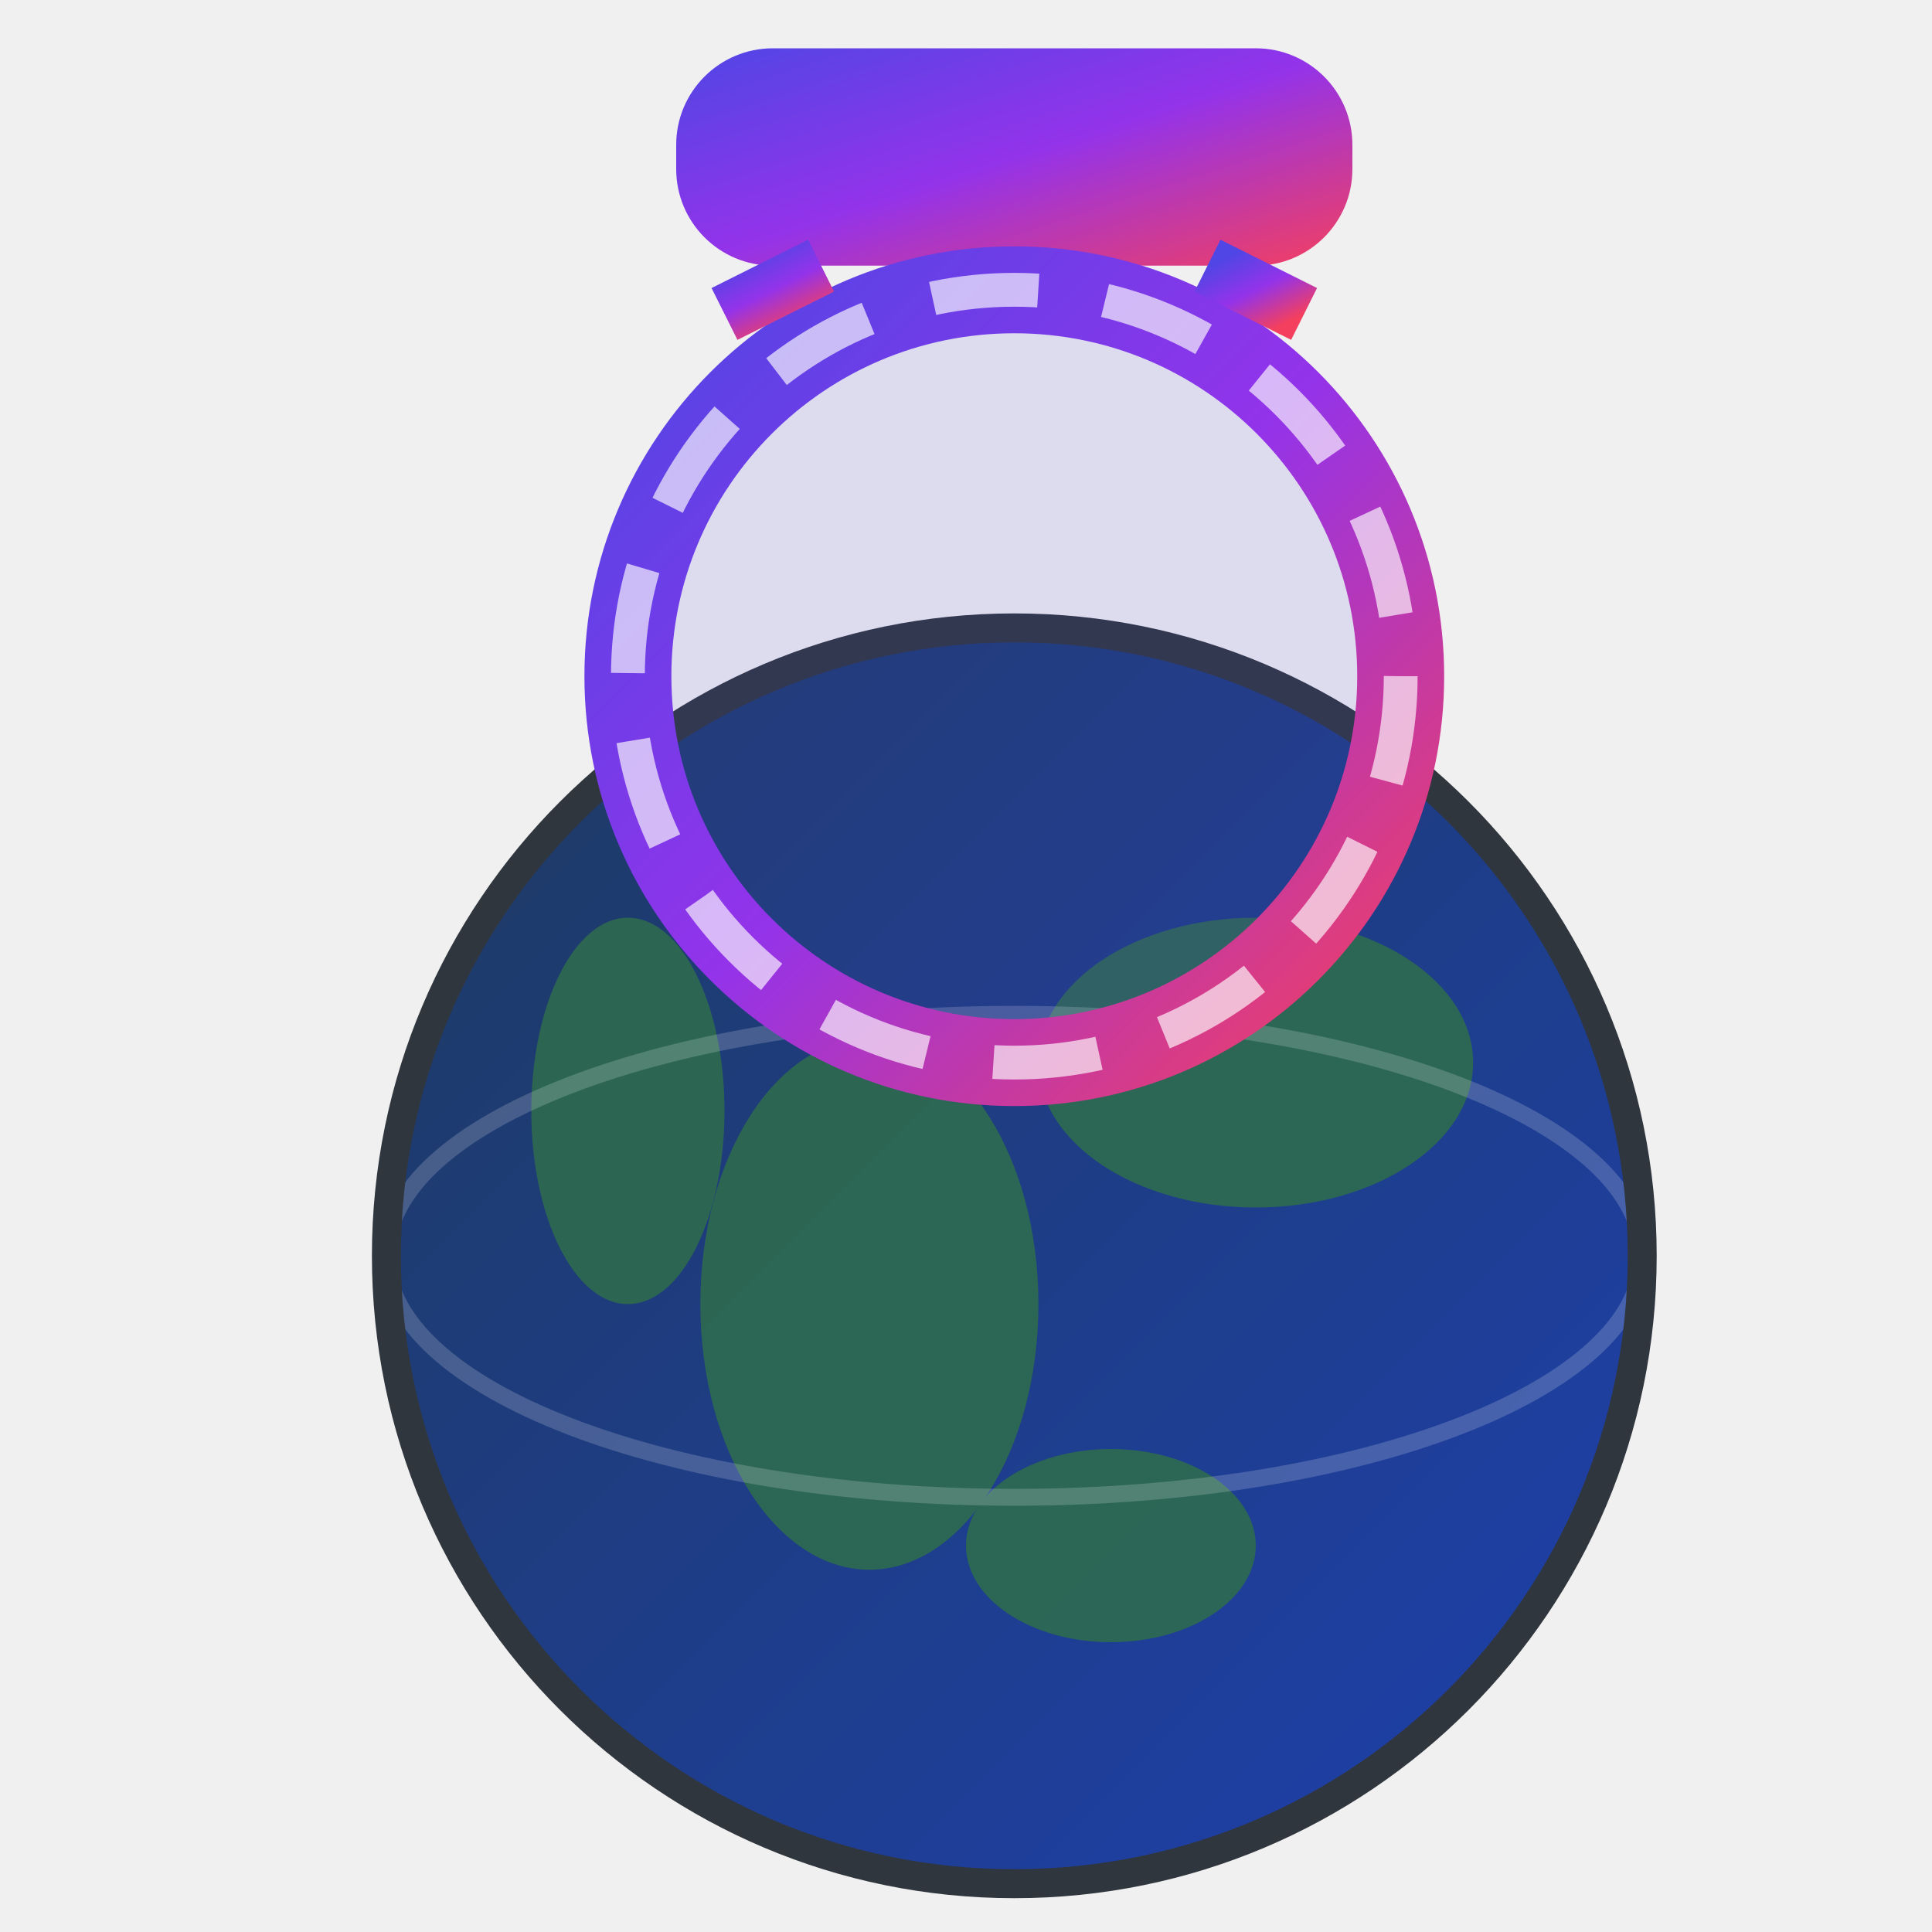
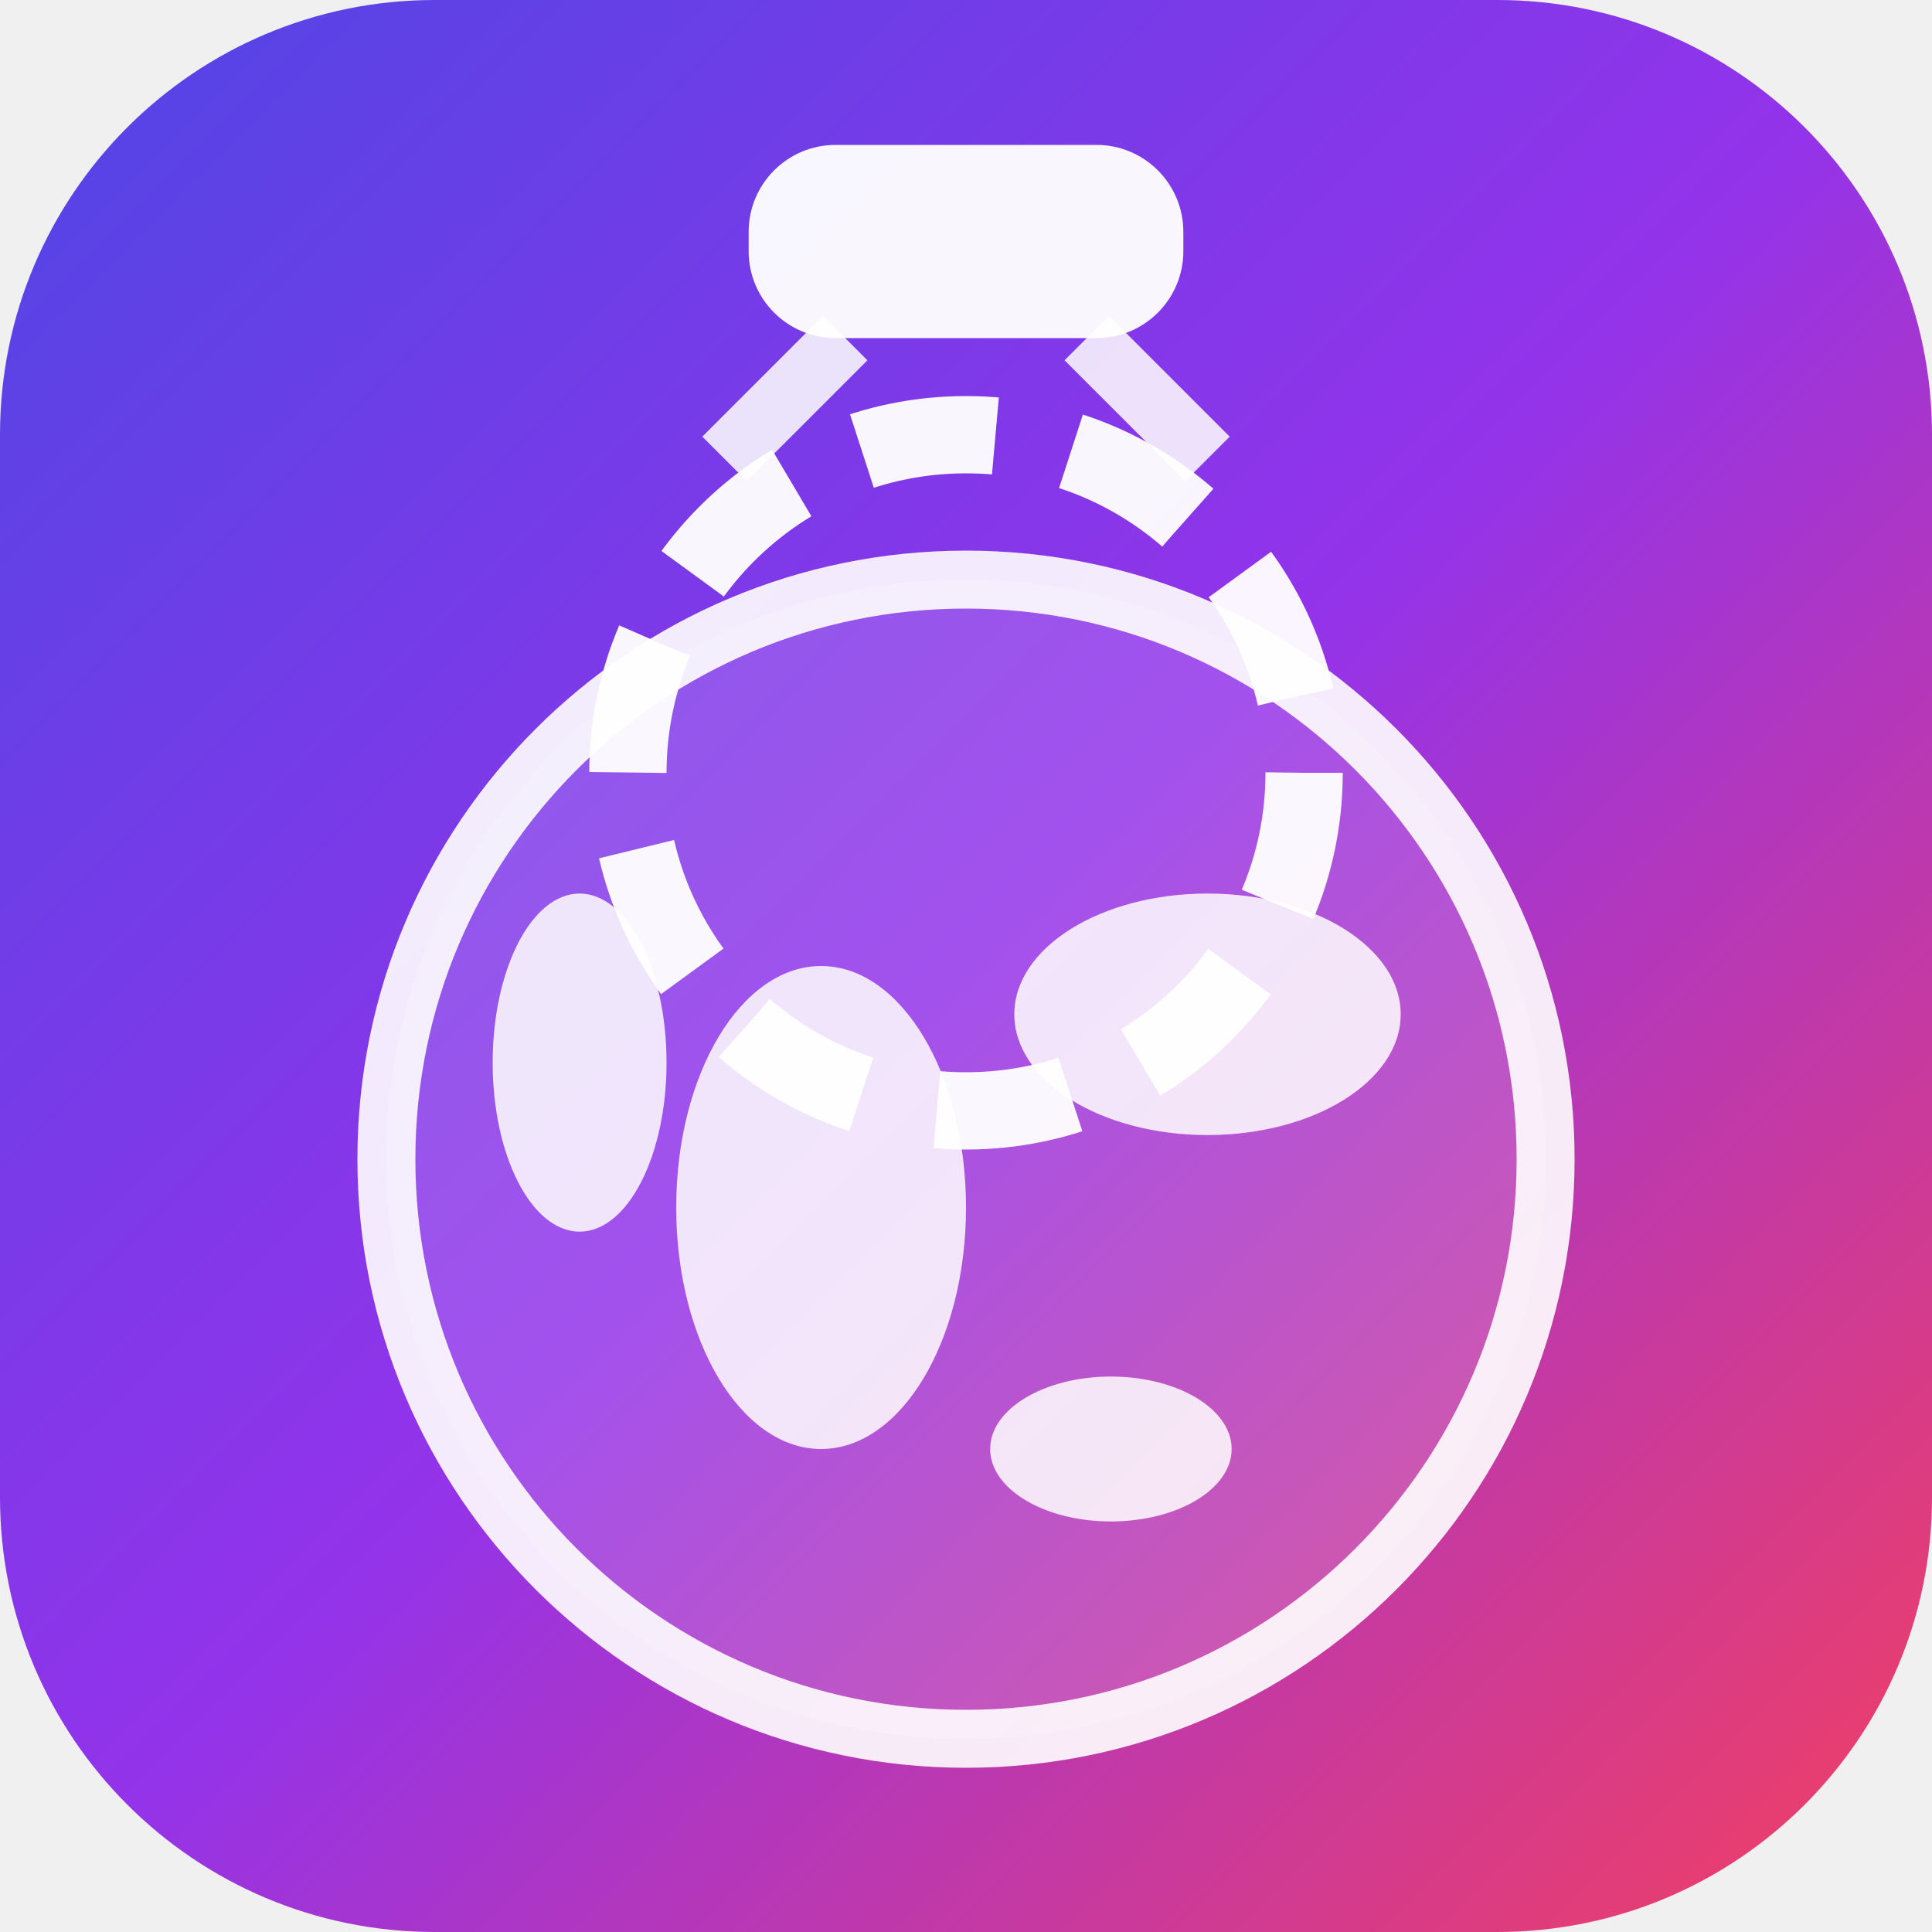
<svg xmlns="http://www.w3.org/2000/svg" viewBox="0 0 40 40">
  <defs>
-     <linearGradient id="cutter-grad" x1="0%" y1="0%" x2="100%" y2="100%">
+     <linearGradient id="g" x1="0%" y1="0%" x2="100%" y2="100%">
      <stop offset="0%" stop-color="#4F46E5" />
      <stop offset="50%" stop-color="#9333EA" />
      <stop offset="100%" stop-color="#F43F5E" />
    </linearGradient>
-     <linearGradient id="ocean-grad" x1="0%" y1="0%" x2="100%" y2="100%">
-       <stop offset="0%" stop-color="#1e3a5f" />
-       <stop offset="100%" stop-color="#1e40af" />
-     </linearGradient>
-     <clipPath id="globe-clip">
-       <circle cx="21" cy="26" r="13" />
+     <clipPath id="c">
+       <circle cx="20" cy="24" r="12" />
    </clipPath>
  </defs>
-   <circle cx="21" cy="26" r="13" fill="url(#ocean-grad)" />
-   <g clip-path="url(#globe-clip)" fill="#2d6a4f" opacity="0.9">
-     <ellipse cx="18" cy="27" rx="3.5" ry="5.5" />
-     <ellipse cx="26" cy="22" rx="4.5" ry="3" />
-     <ellipse cx="13" cy="23" rx="2" ry="4" />
-     <ellipse cx="23" cy="32" rx="3" ry="2" />
+   <rect width="40" height="40" rx="9" fill="url(#g)" />
+   <circle cx="20" cy="24" r="12" fill="rgba(255,255,255,0.15)" stroke="rgba(255,255,255,0.9)" stroke-width="1.2" />
+   <g clip-path="url(#c)" fill="white" opacity="0.85">
+     <ellipse cx="17" cy="25" rx="3" ry="5" />
+     <ellipse cx="25" cy="21" rx="4" ry="2.5" />
+     <ellipse cx="12" cy="22" rx="1.8" ry="3.5" />
+     <ellipse cx="23" cy="30" rx="2.5" ry="1.5" />
  </g>
-   <ellipse cx="21" cy="26" rx="13" ry="5" fill="none" stroke="#fff" stroke-width="0.35" opacity="0.18" />
-   <circle cx="21" cy="26" r="13" fill="none" stroke="#30363d" stroke-width="0.6" />
-   <rect x="14" y="1" width="14" height="4.5" rx="2" fill="url(#cutter-grad)" />
-   <circle cx="21" cy="14" r="8" fill="rgba(79,70,229,0.12)" stroke="url(#cutter-grad)" stroke-width="1.8" />
-   <circle cx="21" cy="14" r="8" fill="none" stroke="#fff" stroke-width="0.7" stroke-dasharray="2.2 1.4" opacity="0.65" />
-   <line x1="17" y1="5.5" x2="15" y2="6.5" stroke="url(#cutter-grad)" stroke-width="1.2" />
-   <line x1="25" y1="5.5" x2="27" y2="6.5" stroke="url(#cutter-grad)" stroke-width="1.2" />
+   <circle cx="20" cy="16" r="7" fill="none" stroke="white" stroke-width="1.6" stroke-dasharray="2.8 1.6" opacity="0.95" />
+   <rect x="15.5" y="3" width="9" height="4" rx="1.8" fill="white" opacity="0.95" />
+   <line x1="17.5" y1="7" x2="15" y2="9.5" stroke="white" stroke-width="1.3" opacity="0.85" />
+   <line x1="22.5" y1="7" x2="25" y2="9.5" stroke="white" stroke-width="1.3" opacity="0.85" />
</svg>
